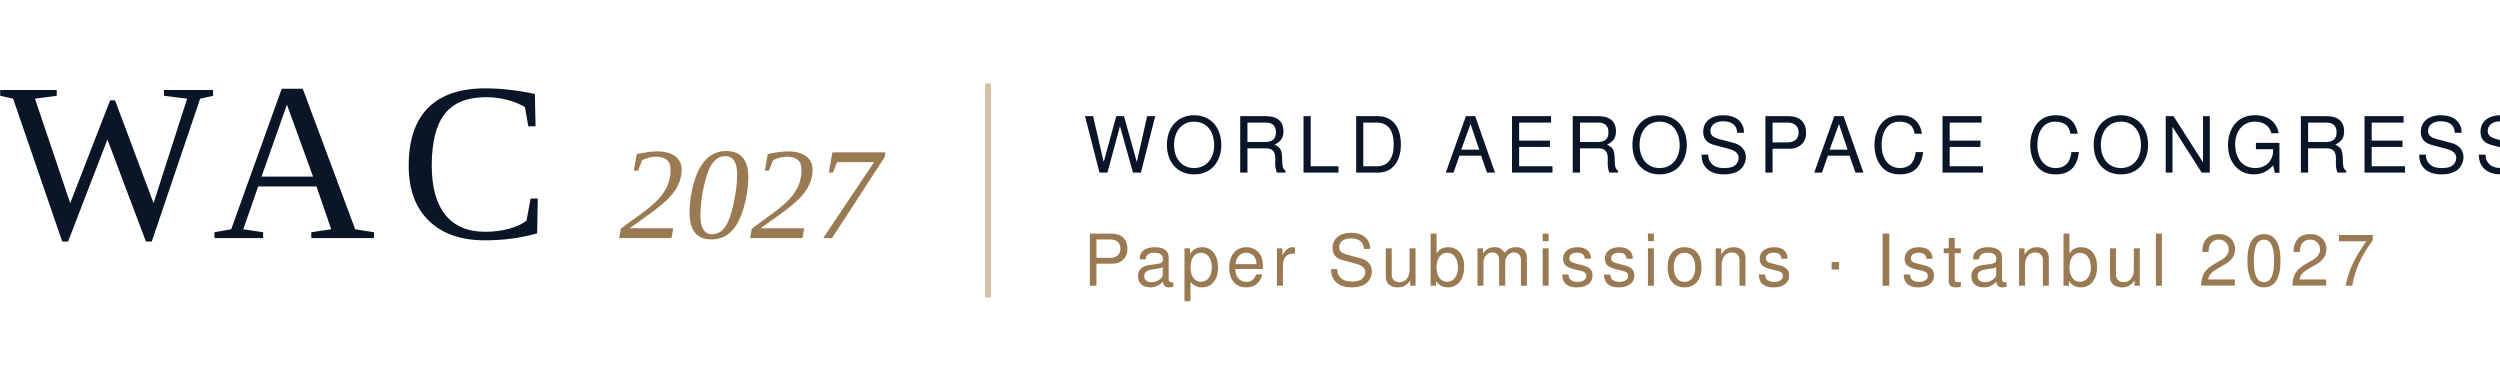
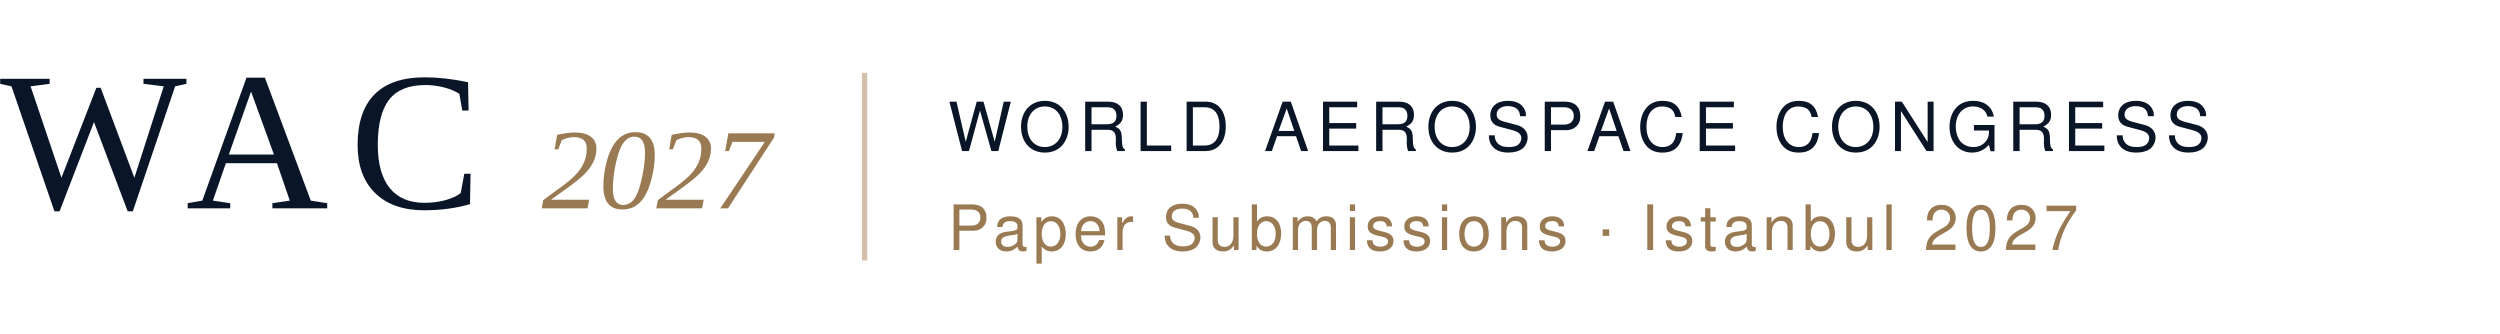
- <svg xmlns="http://www.w3.org/2000/svg" viewBox="0 0 420 64" width="420" height="64">
+ <svg xmlns="http://www.w3.org/2000/svg" viewBox="0 0 480 64" width="480" height="64">
  <text x="0" y="40" font-family="Georgia, 'Times New Roman', serif" font-size="38" letter-spacing="4" fill="#0A1628">WAC</text>
  <text x="104" y="40" font-family="Georgia, 'Times New Roman', serif" font-size="22" font-style="italic" fill="#9A7A52">2027</text>
  <line x1="166" y1="14" x2="166" y2="50" stroke="#B8966E" stroke-opacity="0.6" stroke-width="1" />
  <text x="182" y="29" font-family="Helvetica, Arial, sans-serif" font-size="13" letter-spacing="1.5" fill="#0A1628">WORLD AEROSPACE CONGRESS</text>
  <text x="182" y="48" font-family="Helvetica, Arial, sans-serif" font-size="12" letter-spacing="1" fill="#9A7A52">Paper Submissions · Istanbul 2027</text>
</svg>
